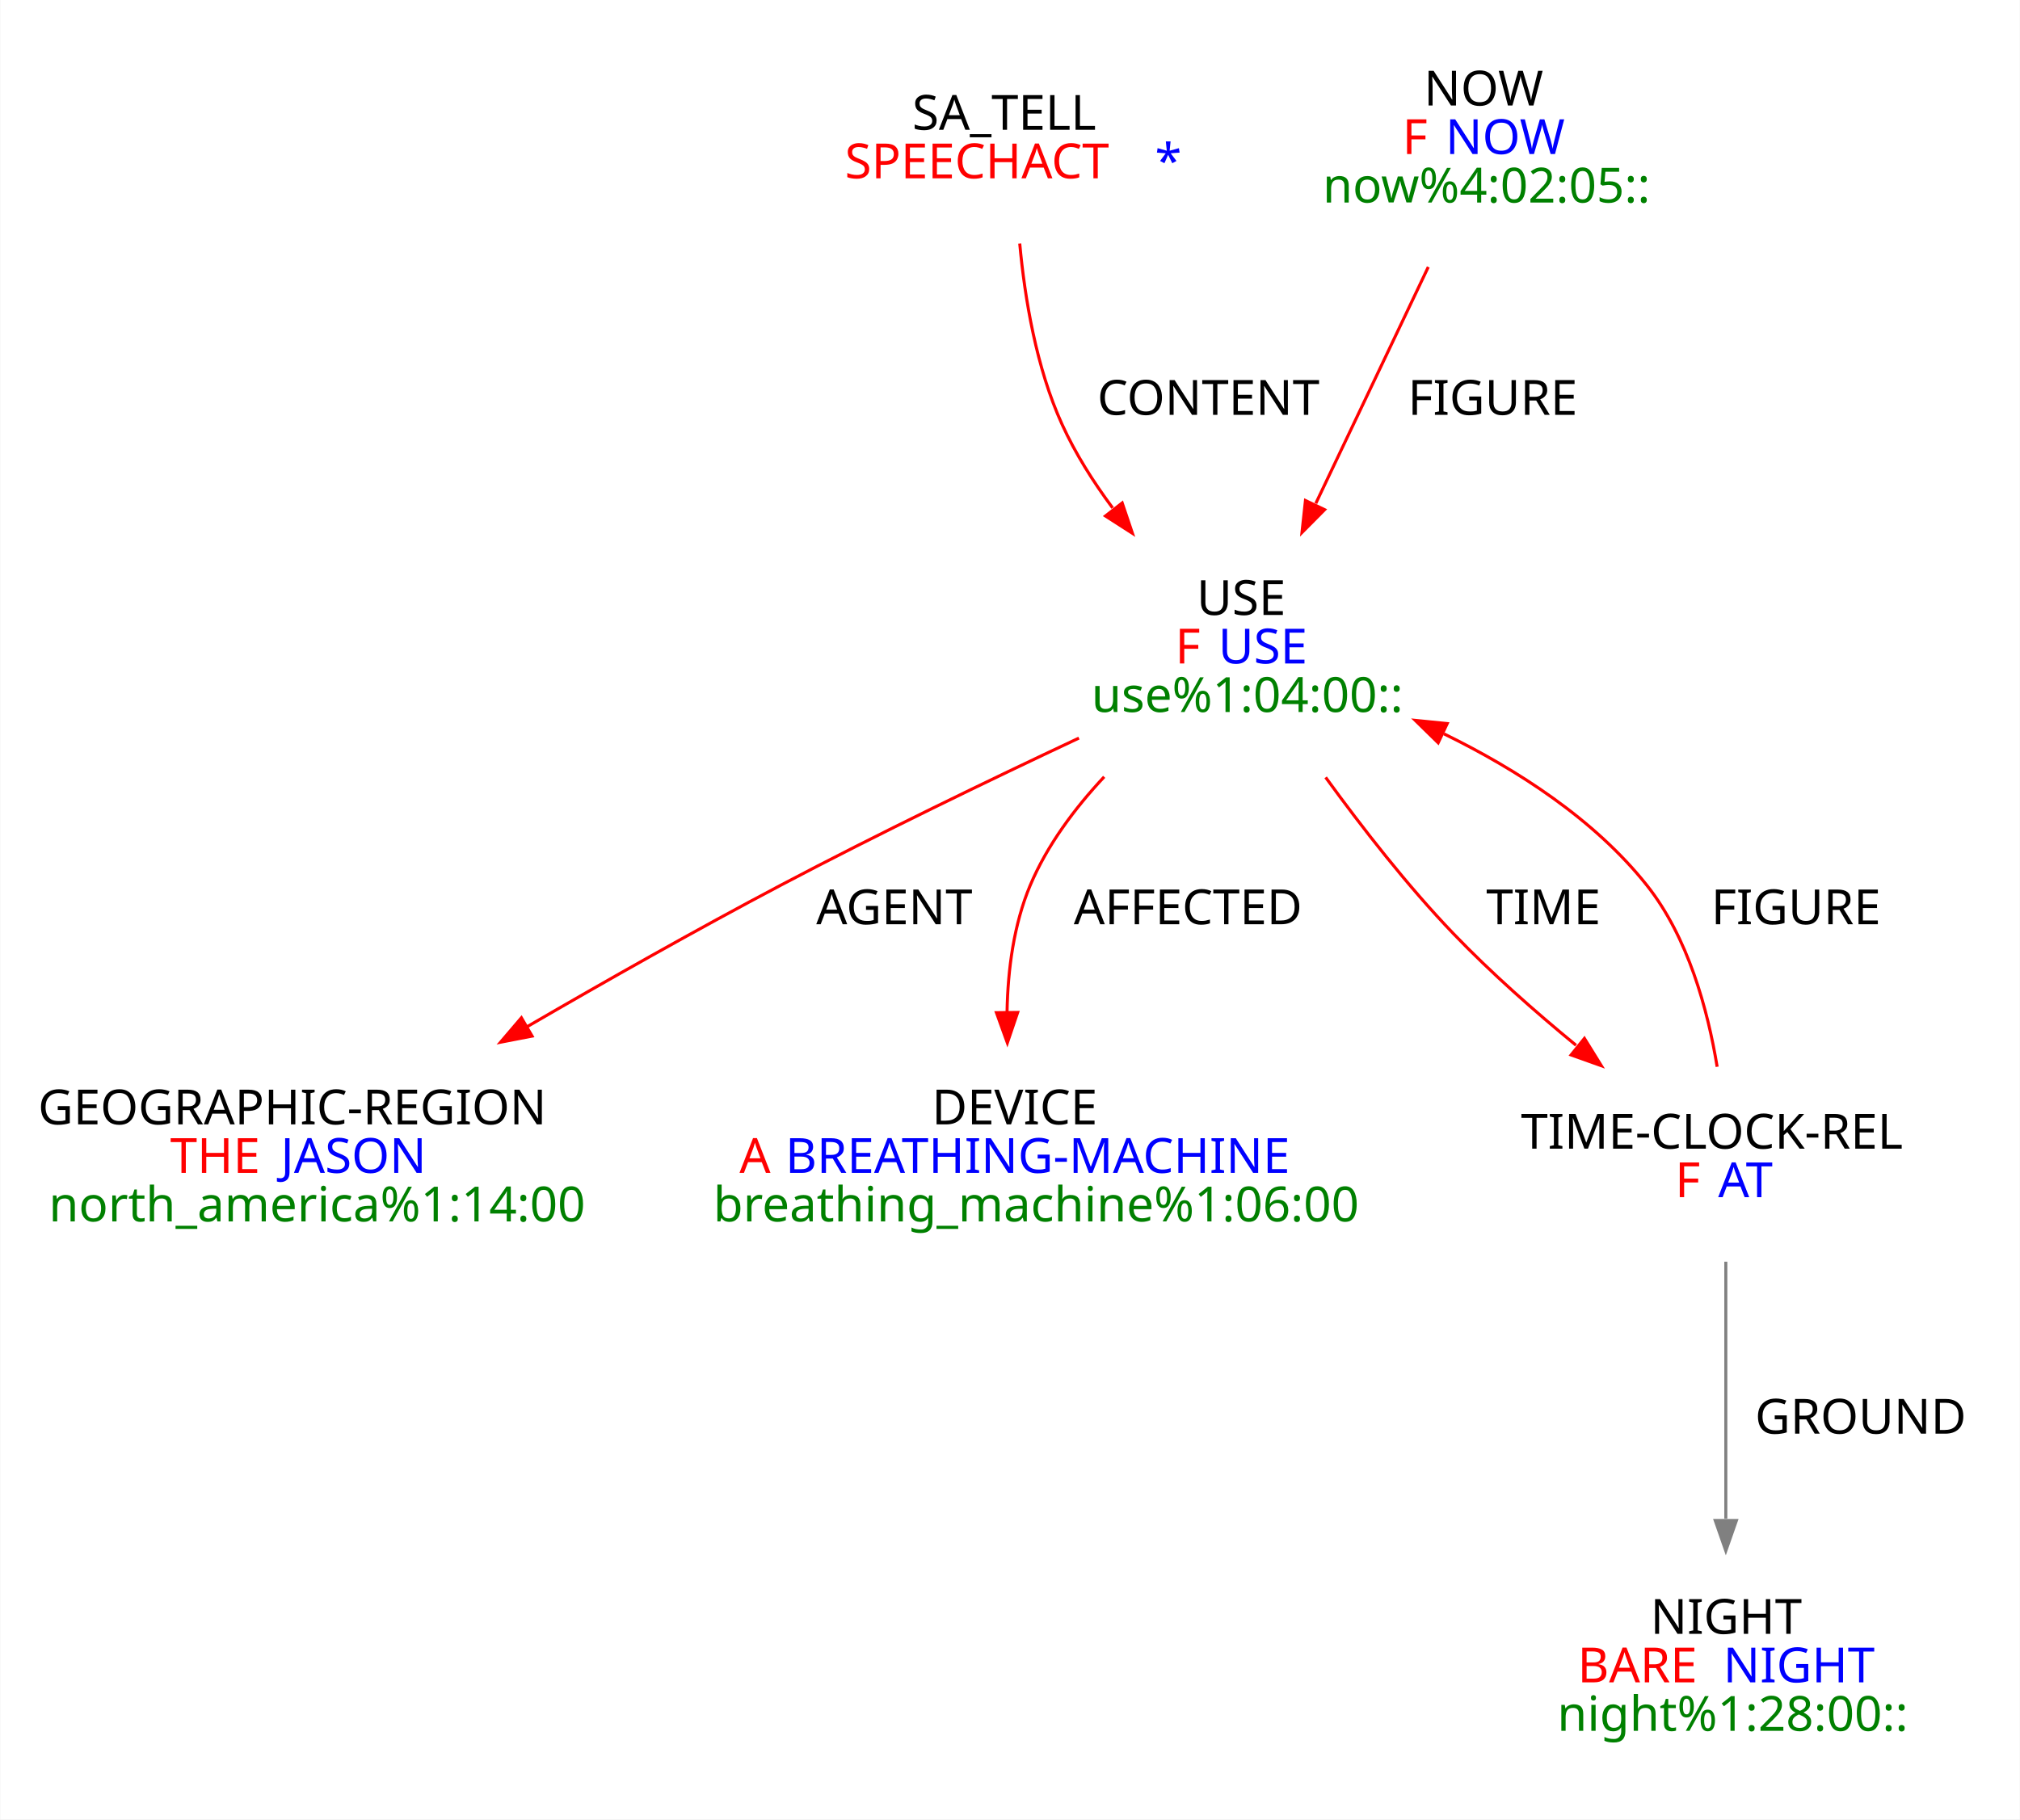
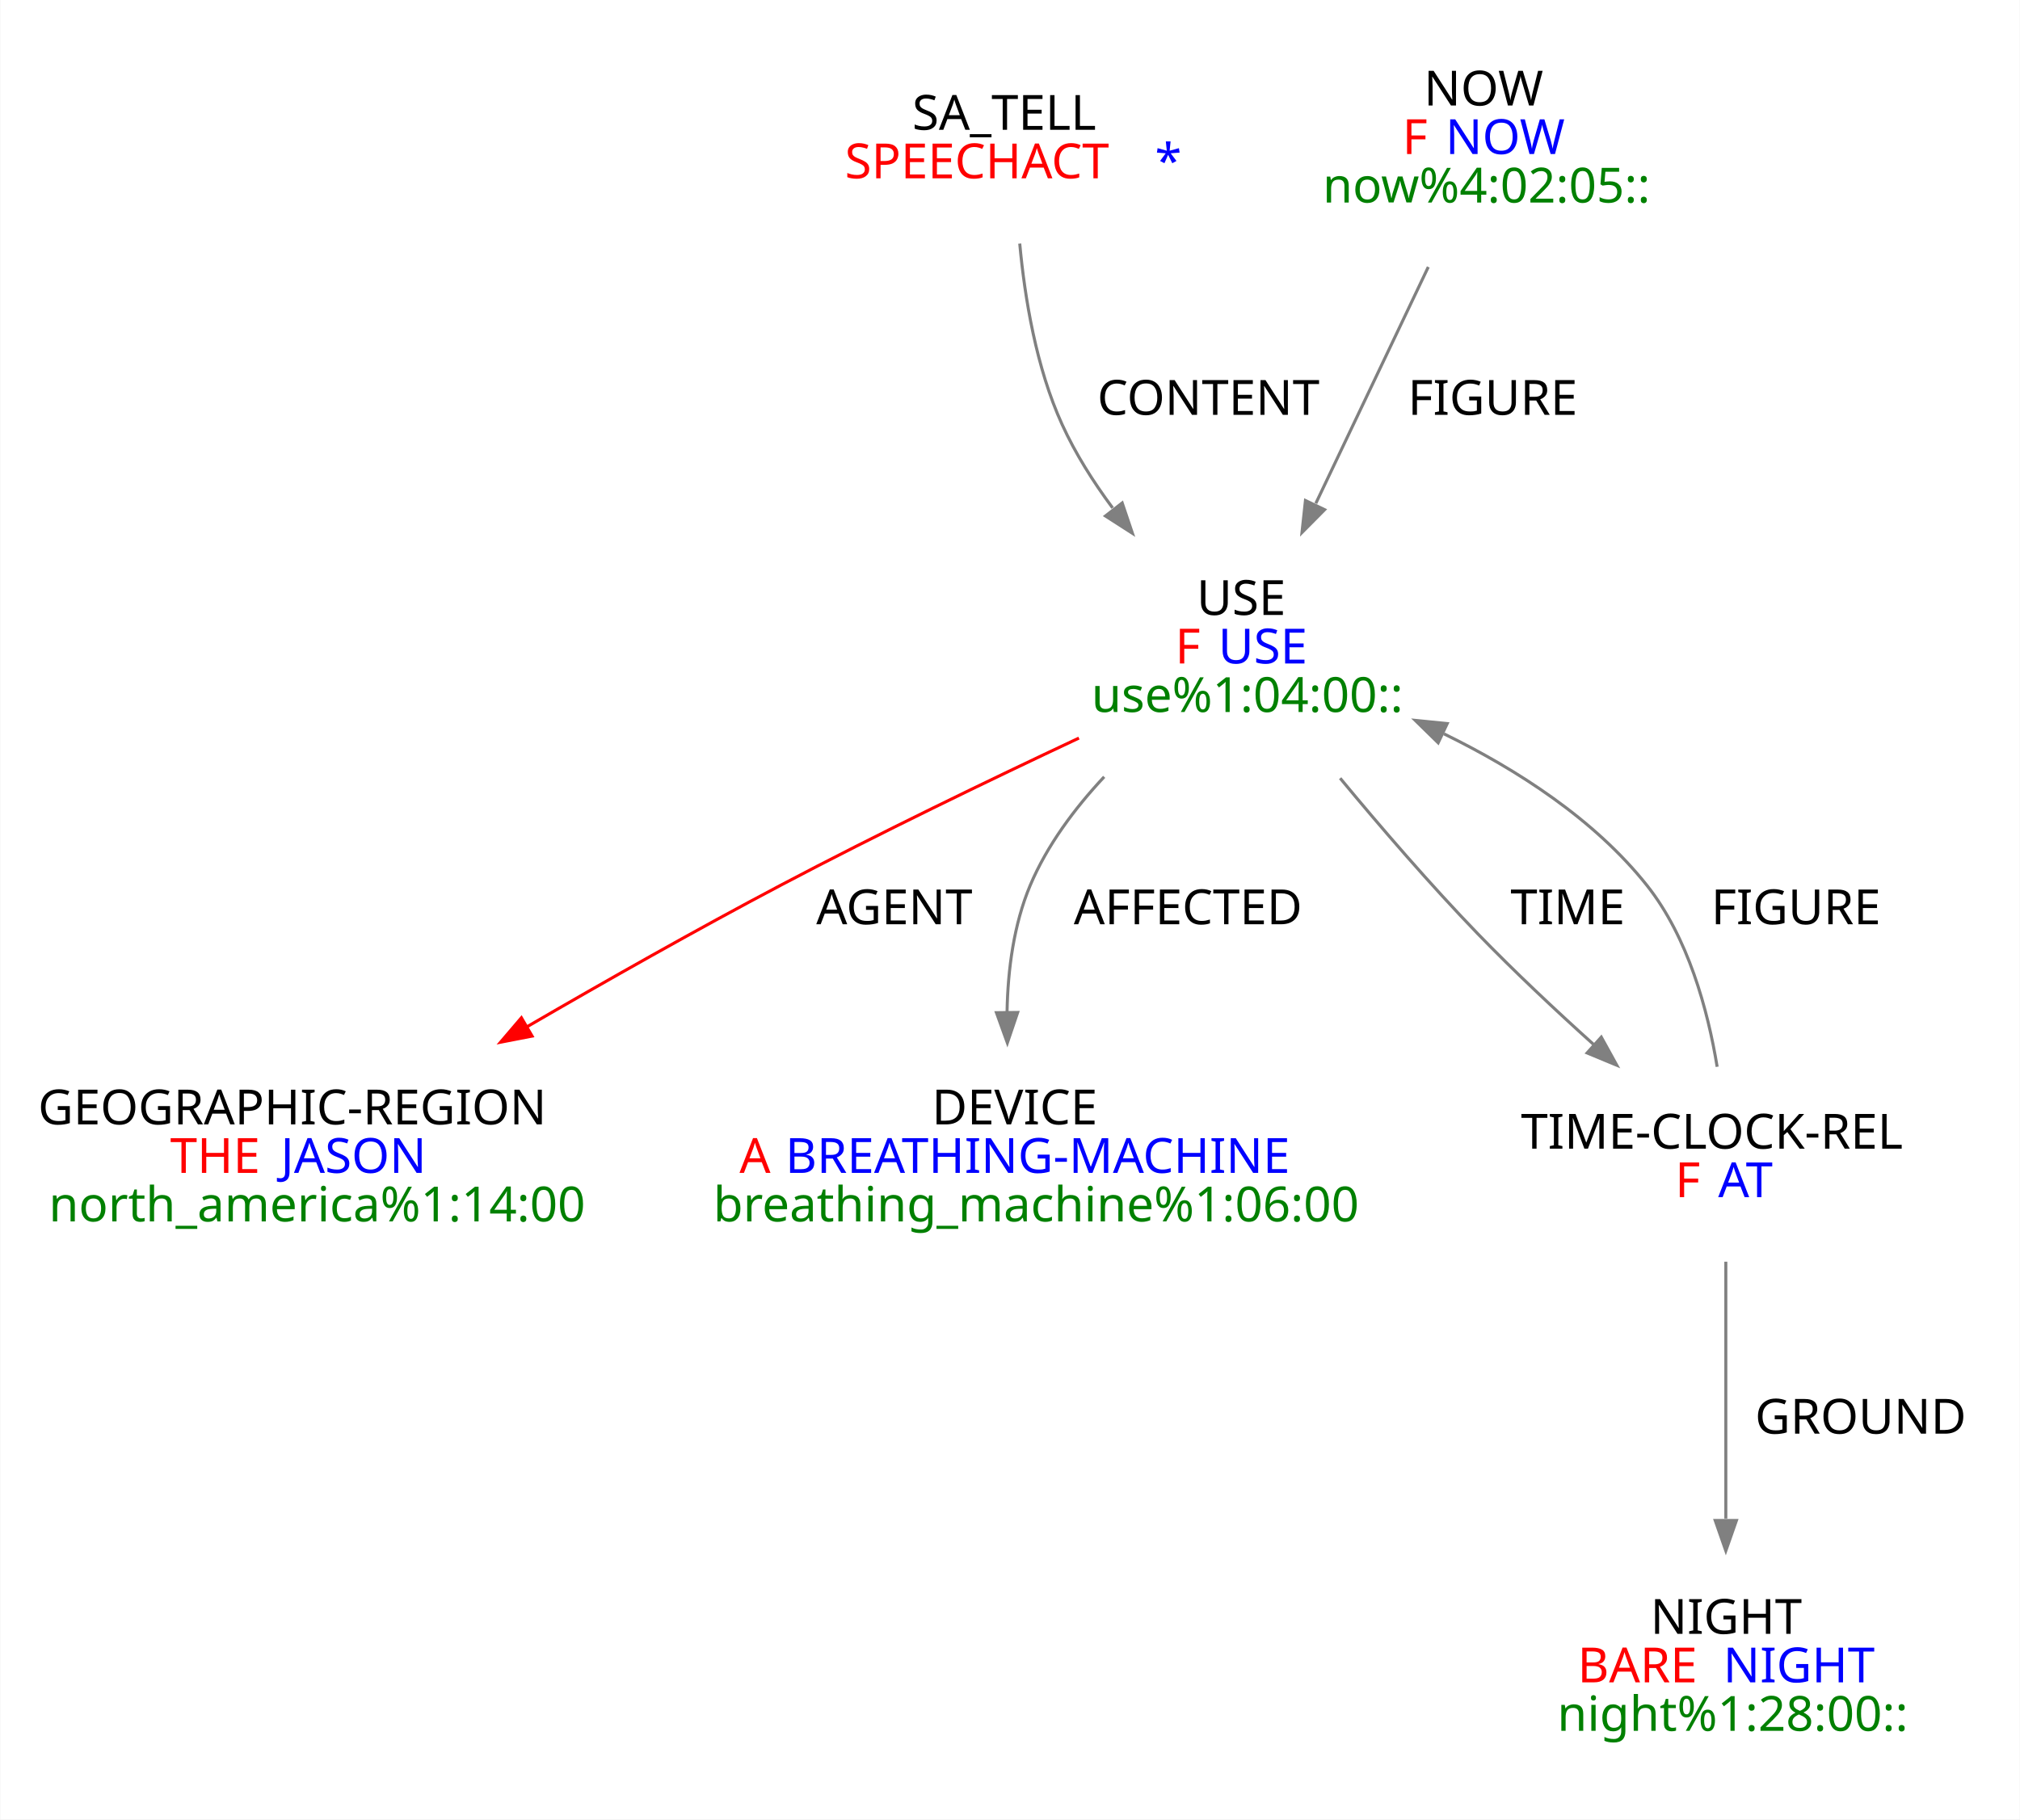
<svg xmlns="http://www.w3.org/2000/svg" xmlns:xlink="http://www.w3.org/1999/xlink" width="333pt" height="300pt" viewBox="0.00 0.00 332.89 300.00">
  <g id="graph0" class="graph" transform="scale(1 1) rotate(0) translate(4 296)">
    <polygon fill="white" stroke="transparent" points="-4,4 -4,-296 328.89,-296 328.89,4 -4,4" />
    <g id="node1" class="node">
      <g id="a_node1">
        <a xlink:href="http://trips.ihmc.us/lexicon/data/ONT::SA_TELL.xml" xlink:title="&lt;font color=&quot;green&quot;&gt;&lt;br /&gt;&lt;/font&gt; &lt;font color=&quot;black&quot;&gt;SA_TELL&lt;/font&gt; &lt;font color=&quot;green&quot;&gt;&lt;br /&gt;&lt;/font&gt; &lt;font color=&quot;red&quot;&gt;SPEECHACT&lt;/font&gt; &lt;font color=&quot;blue&quot;&gt;* &lt;/font&gt; &lt;font color=&quot;green&quot;&gt;&lt;br /&gt; &lt;/font&gt;">
          <text text-anchor="start" x="144.11" y="-274.6" font-family="Work Sans" font-size="8.00"> </text>
          <text text-anchor="start" x="146.33" y="-274.6" font-family="Work Sans" font-size="8.00">SA_TELL</text>
          <text text-anchor="start" x="180.57" y="-274.6" font-family="Work Sans" font-size="8.00"> </text>
          <text text-anchor="start" x="133" y="-266.6" font-family="Work Sans" font-size="8.00"> </text>
          <text text-anchor="start" x="135.22" y="-266.6" font-family="Work Sans" font-size="8.00" fill="red">SPEECHACT</text>
          <text text-anchor="start" x="184.12" y="-266.6" font-family="Work Sans" font-size="8.00"> </text>
          <text text-anchor="start" x="186.34" y="-266.6" font-family="Work Sans" font-size="8.00" fill="blue">* </text>
          <text text-anchor="start" x="191.68" y="-266.6" font-family="Work Sans" font-size="8.00"> </text>
          <text text-anchor="start" x="162.34" y="-258.6" font-family="Work Sans" font-size="8.00" fill="green"> </text>
        </a>
      </g>
    </g>
    <g id="node2" class="node">
      <g id="a_node2">
        <a xlink:href="http://trips.ihmc.us/lexicon/data/ONT::USE.xml" xlink:title="&lt;font color=&quot;green&quot;&gt;&lt;br /&gt;&lt;/font&gt; &lt;font color=&quot;black&quot;&gt;USE&lt;/font&gt; &lt;font color=&quot;green&quot;&gt;&lt;br /&gt;&lt;/font&gt; &lt;font color=&quot;red&quot;&gt;F&lt;/font&gt; &lt;font color=&quot;blue&quot;&gt;USE&lt;/font&gt; &lt;font color=&quot;green&quot;&gt;&lt;br /&gt;&lt;/font&gt; &lt;font color=&quot;green&quot;&gt;use%1:04:00::&lt;/font&gt; &lt;font color=&quot;green&quot;&gt;&lt;br /&gt; &lt;/font&gt;">
          <text text-anchor="start" x="191" y="-194.6" font-family="Work Sans" font-size="8.00"> </text>
          <text text-anchor="start" x="193.22" y="-194.6" font-family="Work Sans" font-size="8.00">USE</text>
          <text text-anchor="start" x="209.67" y="-194.6" font-family="Work Sans" font-size="8.00"> </text>
          <text text-anchor="start" x="187.45" y="-186.6" font-family="Work Sans" font-size="8.00"> </text>
          <text text-anchor="start" x="189.67" y="-186.6" font-family="Work Sans" font-size="8.00" fill="red">F</text>
          <text text-anchor="start" x="194.56" y="-186.6" font-family="Work Sans" font-size="8.00"> </text>
          <text text-anchor="start" x="196.78" y="-186.6" font-family="Work Sans" font-size="8.00" fill="blue">USE</text>
          <text text-anchor="start" x="213.23" y="-186.6" font-family="Work Sans" font-size="8.00"> </text>
          <text text-anchor="start" x="173.65" y="-178.6" font-family="Work Sans" font-size="8.00"> </text>
          <text text-anchor="start" x="175.88" y="-178.6" font-family="Work Sans" font-size="8.00" fill="green">use%1:04:00::</text>
          <text text-anchor="start" x="227.02" y="-178.6" font-family="Work Sans" font-size="8.00"> </text>
          <text text-anchor="start" x="200.34" y="-170.6" font-family="Work Sans" font-size="8.00" fill="green"> </text>
        </a>
      </g>
    </g>
-     <g id="edge2" class="edge">
-       <path fill="none" stroke="red" stroke-width="0.5" d="M164.05,-255.84C164.88,-246.83 166.76,-235.37 171.04,-226 173.21,-221.23 176.15,-216.57 179.36,-212.25" />
-       <polygon fill="red" stroke="red" stroke-width="0.5" points="180.94,-213.07 182.63,-208.06 178.18,-210.92 180.94,-213.07" />
+     <g id="edge6" class="edge">
+       <path fill="none" stroke="grey" stroke-width="0.5" d="M164.05,-255.84C164.88,-246.83 166.76,-235.37 171.04,-226 173.21,-221.23 176.15,-216.57 179.36,-212.25" />
+       <polygon fill="grey" stroke="grey" stroke-width="0.5" points="180.94,-213.07 182.63,-208.06 178.18,-210.92 180.94,-213.07" />
      <text text-anchor="middle" x="195.16" y="-227.6" font-family="Work Sans" font-size="8.00"> CONTENT   </text>
    </g>
    <g id="node3" class="node">
      <g id="a_node3">
        <a xlink:href="http://trips.ihmc.us/lexicon/data/ONT::GEOGRAPHIC-REGION.xml" xlink:title="&lt;font color=&quot;green&quot;&gt;&lt;br /&gt;&lt;/font&gt; &lt;font color=&quot;black&quot;&gt;GEOGRAPHIC-REGION&lt;/font&gt; &lt;font color=&quot;green&quot;&gt;&lt;br /&gt;&lt;/font&gt; &lt;font color=&quot;red&quot;&gt;THE&lt;/font&gt; &lt;font color=&quot;blue&quot;&gt;JASON&lt;/font&gt; &lt;font color=&quot;green&quot;&gt;&lt;br /&gt;&lt;/font&gt; &lt;font color=&quot;green&quot;&gt;north_america%1:14:00&lt;/font&gt; &lt;font color=&quot;green&quot;&gt;&lt;br /&gt; &lt;/font&gt;">
          <text text-anchor="start" x="0" y="-110.6" font-family="Work Sans" font-size="8.00"> </text>
          <text text-anchor="start" x="2.22" y="-110.6" font-family="Work Sans" font-size="8.00">GEOGRAPHIC-REGION</text>
          <text text-anchor="start" x="90.68" y="-110.6" font-family="Work Sans" font-size="8.00"> </text>
          <text text-anchor="start" x="21.78" y="-102.6" font-family="Work Sans" font-size="8.00"> </text>
          <text text-anchor="start" x="24" y="-102.6" font-family="Work Sans" font-size="8.00" fill="red">THE</text>
          <text text-anchor="start" x="40" y="-102.6" font-family="Work Sans" font-size="8.00"> </text>
          <text text-anchor="start" x="42.22" y="-102.6" font-family="Work Sans" font-size="8.00" fill="blue">JASON</text>
          <text text-anchor="start" x="68.9" y="-102.6" font-family="Work Sans" font-size="8.00"> </text>
          <text text-anchor="start" x="1.76" y="-94.6" font-family="Work Sans" font-size="8.00"> </text>
          <text text-anchor="start" x="3.98" y="-94.6" font-family="Work Sans" font-size="8.00" fill="green">north_america%1:14:00</text>
          <text text-anchor="start" x="88.92" y="-94.6" font-family="Work Sans" font-size="8.00"> </text>
          <text text-anchor="start" x="45.34" y="-86.6" font-family="Work Sans" font-size="8.00" fill="green"> </text>
        </a>
      </g>
    </g>
-     <g id="edge6" class="edge">
+     <g id="edge4" class="edge">
      <path fill="none" stroke="red" stroke-width="0.5" d="M173.81,-174.3C159.07,-167.38 140.69,-158.5 124.58,-150 110.77,-142.71 95.87,-134.28 82.81,-126.69" />
      <polygon fill="red" stroke="red" stroke-width="0.5" points="83.66,-125.16 78.46,-124.15 81.9,-128.18 83.66,-125.16" />
      <text text-anchor="middle" x="143.38" y="-143.6" font-family="Work Sans" font-size="8.00"> AGENT   </text>
    </g>
    <g id="node5" class="node">
      <g id="a_node5">
        <a xlink:href="http://trips.ihmc.us/lexicon/data/ONT::DEVICE.xml" xlink:title="&lt;font color=&quot;green&quot;&gt;&lt;br /&gt;&lt;/font&gt; &lt;font color=&quot;black&quot;&gt;DEVICE&lt;/font&gt; &lt;font color=&quot;green&quot;&gt;&lt;br /&gt;&lt;/font&gt; &lt;font color=&quot;red&quot;&gt;A&lt;/font&gt; &lt;font color=&quot;blue&quot;&gt;BREATHING-MACHINE&lt;/font&gt; &lt;font color=&quot;green&quot;&gt;&lt;br /&gt;&lt;/font&gt; &lt;font color=&quot;green&quot;&gt;breathing_machine%1:06:00&lt;/font&gt; &lt;font color=&quot;green&quot;&gt;&lt;br /&gt; &lt;/font&gt;">
          <text text-anchor="start" x="147.33" y="-110.6" font-family="Work Sans" font-size="8.00"> </text>
          <text text-anchor="start" x="149.56" y="-110.6" font-family="Work Sans" font-size="8.00">DEVICE</text>
          <text text-anchor="start" x="179.34" y="-110.6" font-family="Work Sans" font-size="8.00"> </text>
          <text text-anchor="start" x="115.63" y="-102.6" font-family="Work Sans" font-size="8.00"> </text>
          <text text-anchor="start" x="117.85" y="-102.6" font-family="Work Sans" font-size="8.00" fill="red">A</text>
          <text text-anchor="start" x="123.19" y="-102.6" font-family="Work Sans" font-size="8.00"> </text>
          <text text-anchor="start" x="125.41" y="-102.6" font-family="Work Sans" font-size="8.00" fill="blue">BREATHING-MACHINE</text>
          <text text-anchor="start" x="211.05" y="-102.6" font-family="Work Sans" font-size="8.00"> </text>
          <text text-anchor="start" x="111.3" y="-94.6" font-family="Work Sans" font-size="8.00"> </text>
          <text text-anchor="start" x="113.52" y="-94.6" font-family="Work Sans" font-size="8.00" fill="green">breathing_machine%1:06:00</text>
          <text text-anchor="start" x="215.38" y="-94.6" font-family="Work Sans" font-size="8.00"> </text>
          <text text-anchor="start" x="163.34" y="-86.6" font-family="Work Sans" font-size="8.00" fill="green"> </text>
        </a>
      </g>
    </g>
-     <g id="edge4" class="edge">
-       <path fill="none" stroke="red" stroke-width="0.5" d="M177.97,-167.91C173.06,-162.66 168.54,-156.58 165.77,-150 163.07,-143.57 162.09,-136.15 161.96,-129.22" />
-       <polygon fill="red" stroke="red" stroke-width="0.5" points="163.71,-129.06 162.01,-124.04 160.21,-129.02 163.71,-129.06" />
+     <g id="edge1" class="edge">
+       <path fill="none" stroke="grey" stroke-width="0.5" d="M177.97,-167.91C173.06,-162.66 168.54,-156.58 165.77,-150 163.07,-143.57 162.09,-136.15 161.96,-129.22" />
+       <polygon fill="grey" stroke="grey" stroke-width="0.5" points="163.71,-129.06 162.01,-124.04 160.21,-129.02 163.71,-129.06" />
      <text text-anchor="middle" x="191.79" y="-143.6" font-family="Work Sans" font-size="8.00"> AFFECTED   </text>
    </g>
    <g id="node6" class="node">
      <g id="a_node6">
        <a xlink:href="http://trips.ihmc.us/lexicon/data/ONT::TIME-CLOCK-REL.xml" xlink:title="&lt;font color=&quot;green&quot;&gt;&lt;br /&gt;&lt;/font&gt; &lt;font color=&quot;black&quot;&gt;TIME-CLOCK-REL&lt;/font&gt; &lt;font color=&quot;green&quot;&gt;&lt;br /&gt;&lt;/font&gt; &lt;font color=&quot;red&quot;&gt;F&lt;/font&gt; &lt;font color=&quot;blue&quot;&gt;AT&lt;/font&gt; &lt;font color=&quot;green&quot;&gt;&lt;br /&gt; &lt;/font&gt;">
          <text text-anchor="start" x="244.45" y="-106.6" font-family="Work Sans" font-size="8.00"> </text>
          <text text-anchor="start" x="246.67" y="-106.6" font-family="Work Sans" font-size="8.00">TIME-CLOCK-REL</text>
          <text text-anchor="start" x="314.23" y="-106.6" font-family="Work Sans" font-size="8.00"> </text>
          <text text-anchor="start" x="269.86" y="-98.6" font-family="Work Sans" font-size="8.00"> </text>
          <text text-anchor="start" x="272.08" y="-98.6" font-family="Work Sans" font-size="8.00" fill="red">F</text>
          <text text-anchor="start" x="276.96" y="-98.6" font-family="Work Sans" font-size="8.00"> </text>
          <text text-anchor="start" x="279.19" y="-98.6" font-family="Work Sans" font-size="8.00" fill="blue">AT</text>
          <text text-anchor="start" x="288.82" y="-98.6" font-family="Work Sans" font-size="8.00"> </text>
          <text text-anchor="start" x="279.34" y="-90.6" font-family="Work Sans" font-size="8.00" fill="green"> </text>
        </a>
      </g>
    </g>
-     <g id="edge3" class="edge">
-       <path fill="none" stroke="red" stroke-width="0.5" d="M214.48,-167.82C220.5,-159.53 227.98,-149.92 235.59,-142 241.73,-135.61 248.93,-129.25 255.75,-123.65" />
-       <polygon fill="red" stroke="red" stroke-width="0.5" points="257.14,-124.78 259.93,-120.27 254.94,-122.05 257.14,-124.78" />
-       <text text-anchor="middle" x="250.38" y="-143.6" font-family="Work Sans" font-size="8.00"> TIME   </text>
+     <g id="edge2" class="edge">
+       <path fill="none" stroke="grey" stroke-width="0.5" d="M216.87,-167.68C223.61,-159.54 231.76,-150.1 239.59,-142 245.54,-135.85 252.32,-129.48 258.63,-123.8" />
+       <polygon fill="grey" stroke="grey" stroke-width="0.5" points="259.92,-124.99 262.48,-120.35 257.58,-122.38 259.92,-124.99" />
+       <text text-anchor="middle" x="254.38" y="-143.6" font-family="Work Sans" font-size="8.00"> TIME   </text>
    </g>
    <g id="node4" class="node">
      <g id="a_node4">
        <a xlink:href="http://trips.ihmc.us/lexicon/data/ONT::NOW.xml" xlink:title="&lt;font color=&quot;green&quot;&gt;&lt;br /&gt;&lt;/font&gt; &lt;font color=&quot;black&quot;&gt;NOW&lt;/font&gt; &lt;font color=&quot;green&quot;&gt;&lt;br /&gt;&lt;/font&gt; &lt;font color=&quot;red&quot;&gt;F&lt;/font&gt; &lt;font color=&quot;blue&quot;&gt;NOW&lt;/font&gt; &lt;font color=&quot;green&quot;&gt;&lt;br /&gt;&lt;/font&gt; &lt;font color=&quot;green&quot;&gt;now%4:02:05::&lt;/font&gt; &lt;font color=&quot;green&quot;&gt;&lt;br /&gt; &lt;/font&gt;">
          <text text-anchor="start" x="228.45" y="-278.6" font-family="Work Sans" font-size="8.00"> </text>
          <text text-anchor="start" x="230.67" y="-278.6" font-family="Work Sans" font-size="8.00">NOW</text>
          <text text-anchor="start" x="250.22" y="-278.6" font-family="Work Sans" font-size="8.00"> </text>
          <text text-anchor="start" x="224.9" y="-270.6" font-family="Work Sans" font-size="8.00"> </text>
          <text text-anchor="start" x="227.12" y="-270.6" font-family="Work Sans" font-size="8.00" fill="red">F</text>
          <text text-anchor="start" x="232.01" y="-270.6" font-family="Work Sans" font-size="8.00"> </text>
          <text text-anchor="start" x="234.23" y="-270.6" font-family="Work Sans" font-size="8.00" fill="blue">NOW</text>
          <text text-anchor="start" x="253.78" y="-270.6" font-family="Work Sans" font-size="8.00"> </text>
          <text text-anchor="start" x="211.76" y="-262.6" font-family="Work Sans" font-size="8.00"> </text>
          <text text-anchor="start" x="213.99" y="-262.6" font-family="Work Sans" font-size="8.00" fill="green">now%4:02:05::</text>
          <text text-anchor="start" x="266.91" y="-262.6" font-family="Work Sans" font-size="8.00"> </text>
          <text text-anchor="start" x="239.34" y="-254.6" font-family="Work Sans" font-size="8.00" fill="green"> </text>
        </a>
      </g>
    </g>
    <g id="edge7" class="edge">
-       <path fill="none" stroke="red" stroke-width="0.5" d="M231.4,-251.98C225.88,-240.37 218.77,-225.42 212.86,-213" />
-       <polygon fill="red" stroke="red" stroke-width="0.5" points="214.31,-211.96 210.58,-208.2 211.15,-213.47 214.31,-211.96" />
+       <path fill="none" stroke="grey" stroke-width="0.5" d="M231.4,-251.98C225.88,-240.37 218.77,-225.42 212.86,-213" />
+       <polygon fill="grey" stroke="grey" stroke-width="0.5" points="214.31,-211.96 210.58,-208.2 211.15,-213.47 214.31,-211.96" />
      <text text-anchor="middle" x="242.01" y="-227.6" font-family="Work Sans" font-size="8.00"> FIGURE   </text>
    </g>
-     <g id="edge1" class="edge">
-       <path fill="none" stroke="red" stroke-width="0.5" d="M279.02,-120.1C277.47,-129.53 274.22,-141.46 267.45,-150 258.8,-160.9 246.01,-169.12 233.98,-175" />
-       <polygon fill="red" stroke="red" stroke-width="0.5" points="233.03,-173.52 229.25,-177.22 234.52,-176.69 233.03,-173.52" />
+     <g id="edge5" class="edge">
+       <path fill="none" stroke="grey" stroke-width="0.5" d="M279.02,-120.1C277.47,-129.53 274.22,-141.46 267.45,-150 258.8,-160.9 246.01,-169.12 233.98,-175" />
+       <polygon fill="grey" stroke="grey" stroke-width="0.5" points="233.03,-173.52 229.25,-177.22 234.52,-176.69 233.03,-173.52" />
      <text text-anchor="middle" x="292.01" y="-143.6" font-family="Work Sans" font-size="8.00"> FIGURE   </text>
    </g>
    <g id="node7" class="node">
      <g id="a_node7">
        <a xlink:href="http://trips.ihmc.us/lexicon/data/ONT::NIGHT.xml" xlink:title="&lt;font color=&quot;green&quot;&gt;&lt;br /&gt;&lt;/font&gt; &lt;font color=&quot;black&quot;&gt;NIGHT&lt;/font&gt; &lt;font color=&quot;green&quot;&gt;&lt;br /&gt;&lt;/font&gt; &lt;font color=&quot;red&quot;&gt;BARE&lt;/font&gt; &lt;font color=&quot;blue&quot;&gt;NIGHT&lt;/font&gt; &lt;font color=&quot;green&quot;&gt;&lt;br /&gt;&lt;/font&gt; &lt;font color=&quot;green&quot;&gt;night%1:28:00::&lt;/font&gt; &lt;font color=&quot;green&quot;&gt;&lt;br /&gt; &lt;/font&gt;">
          <text text-anchor="start" x="265.78" y="-26.6" font-family="Work Sans" font-size="8.00"> </text>
          <text text-anchor="start" x="268.01" y="-26.6" font-family="Work Sans" font-size="8.00">NIGHT</text>
          <text text-anchor="start" x="292.89" y="-26.6" font-family="Work Sans" font-size="8.00"> </text>
          <text text-anchor="start" x="253.78" y="-18.6" font-family="Work Sans" font-size="8.00"> </text>
          <text text-anchor="start" x="256" y="-18.6" font-family="Work Sans" font-size="8.00" fill="red">BARE</text>
          <text text-anchor="start" x="277.79" y="-18.6" font-family="Work Sans" font-size="8.00"> </text>
          <text text-anchor="start" x="280.01" y="-18.6" font-family="Work Sans" font-size="8.00" fill="blue">NIGHT</text>
          <text text-anchor="start" x="304.9" y="-18.6" font-family="Work Sans" font-size="8.00"> </text>
          <text text-anchor="start" x="250.43" y="-10.6" font-family="Work Sans" font-size="8.00"> </text>
          <text text-anchor="start" x="252.65" y="-10.6" font-family="Work Sans" font-size="8.00" fill="green">night%1:28:00::</text>
          <text text-anchor="start" x="308.25" y="-10.6" font-family="Work Sans" font-size="8.00"> </text>
          <text text-anchor="start" x="279.34" y="-2.6" font-family="Work Sans" font-size="8.00" fill="green"> </text>
        </a>
      </g>
    </g>
-     <g id="edge5" class="edge">
+     <g id="edge3" class="edge">
      <path fill="none" stroke="grey" stroke-width="0.5" d="M280.45,-87.96C280.45,-76.12 280.45,-59.38 280.45,-45.6" />
      <polygon fill="grey" stroke="grey" stroke-width="0.5" points="282.2,-45.29 280.45,-40.29 278.7,-45.29 282.2,-45.29" />
      <text text-anchor="middle" x="302.67" y="-59.6" font-family="Work Sans" font-size="8.00"> GROUND   </text>
    </g>
  </g>
</svg>
